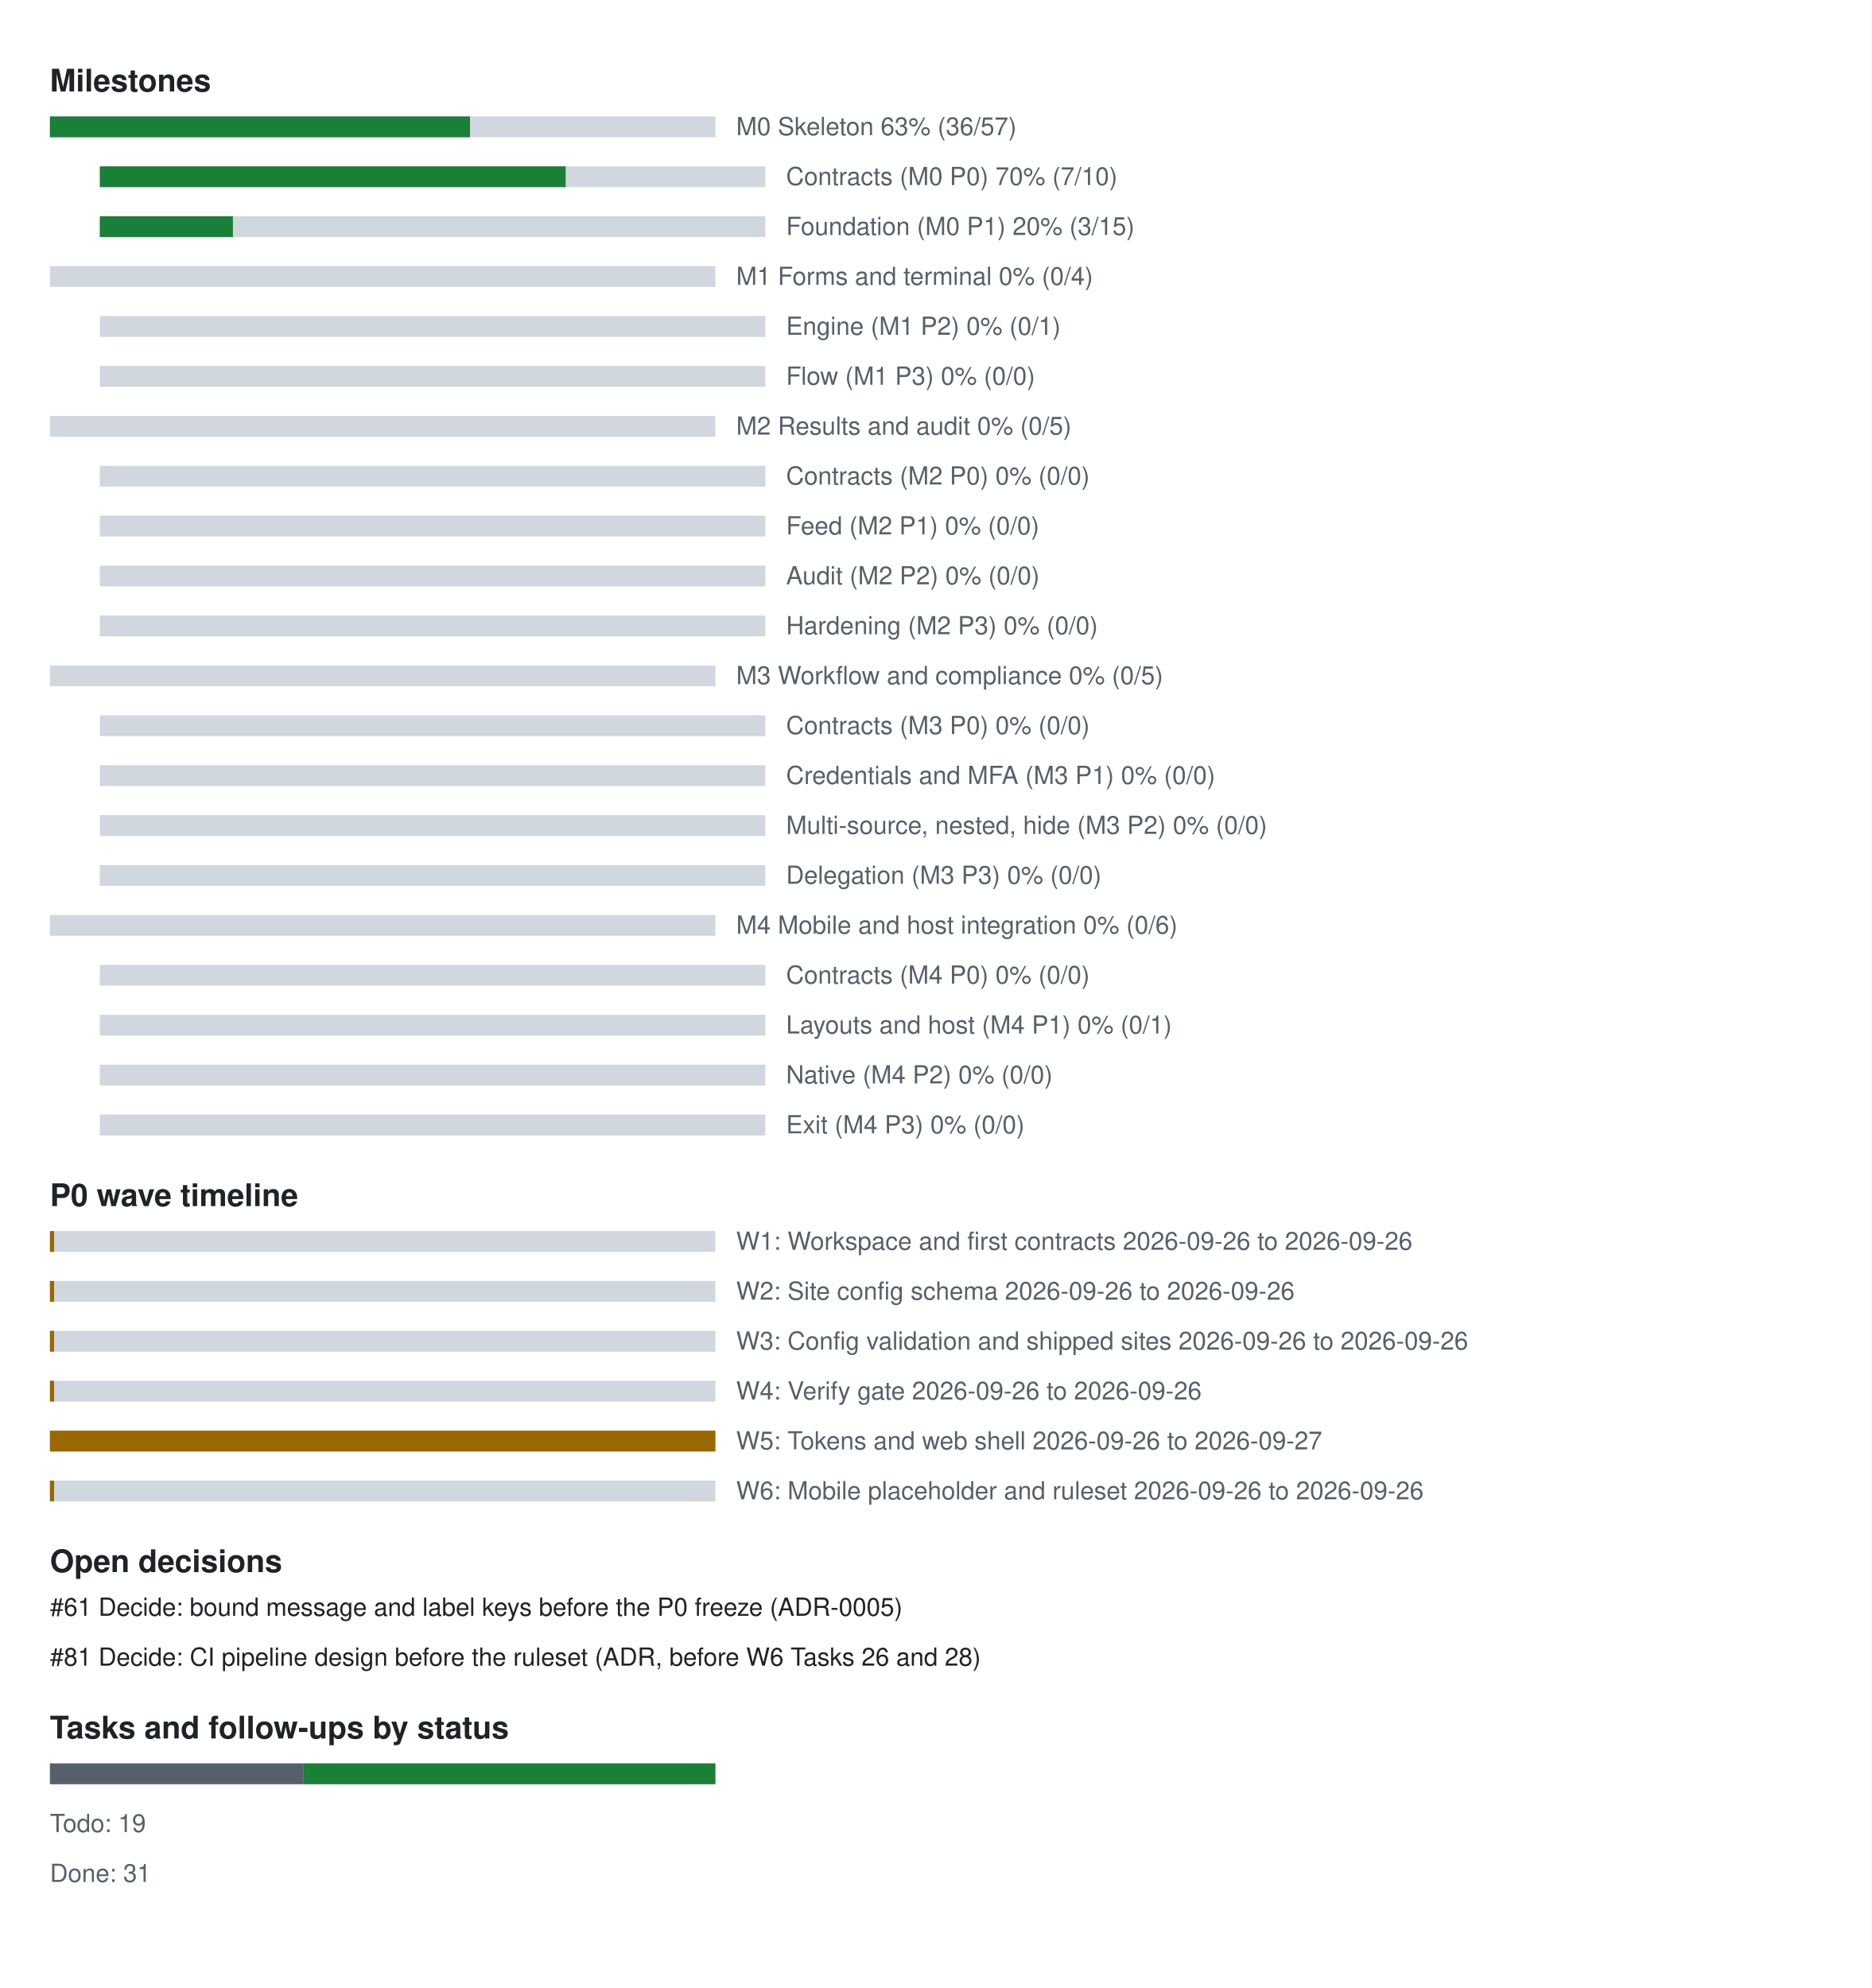
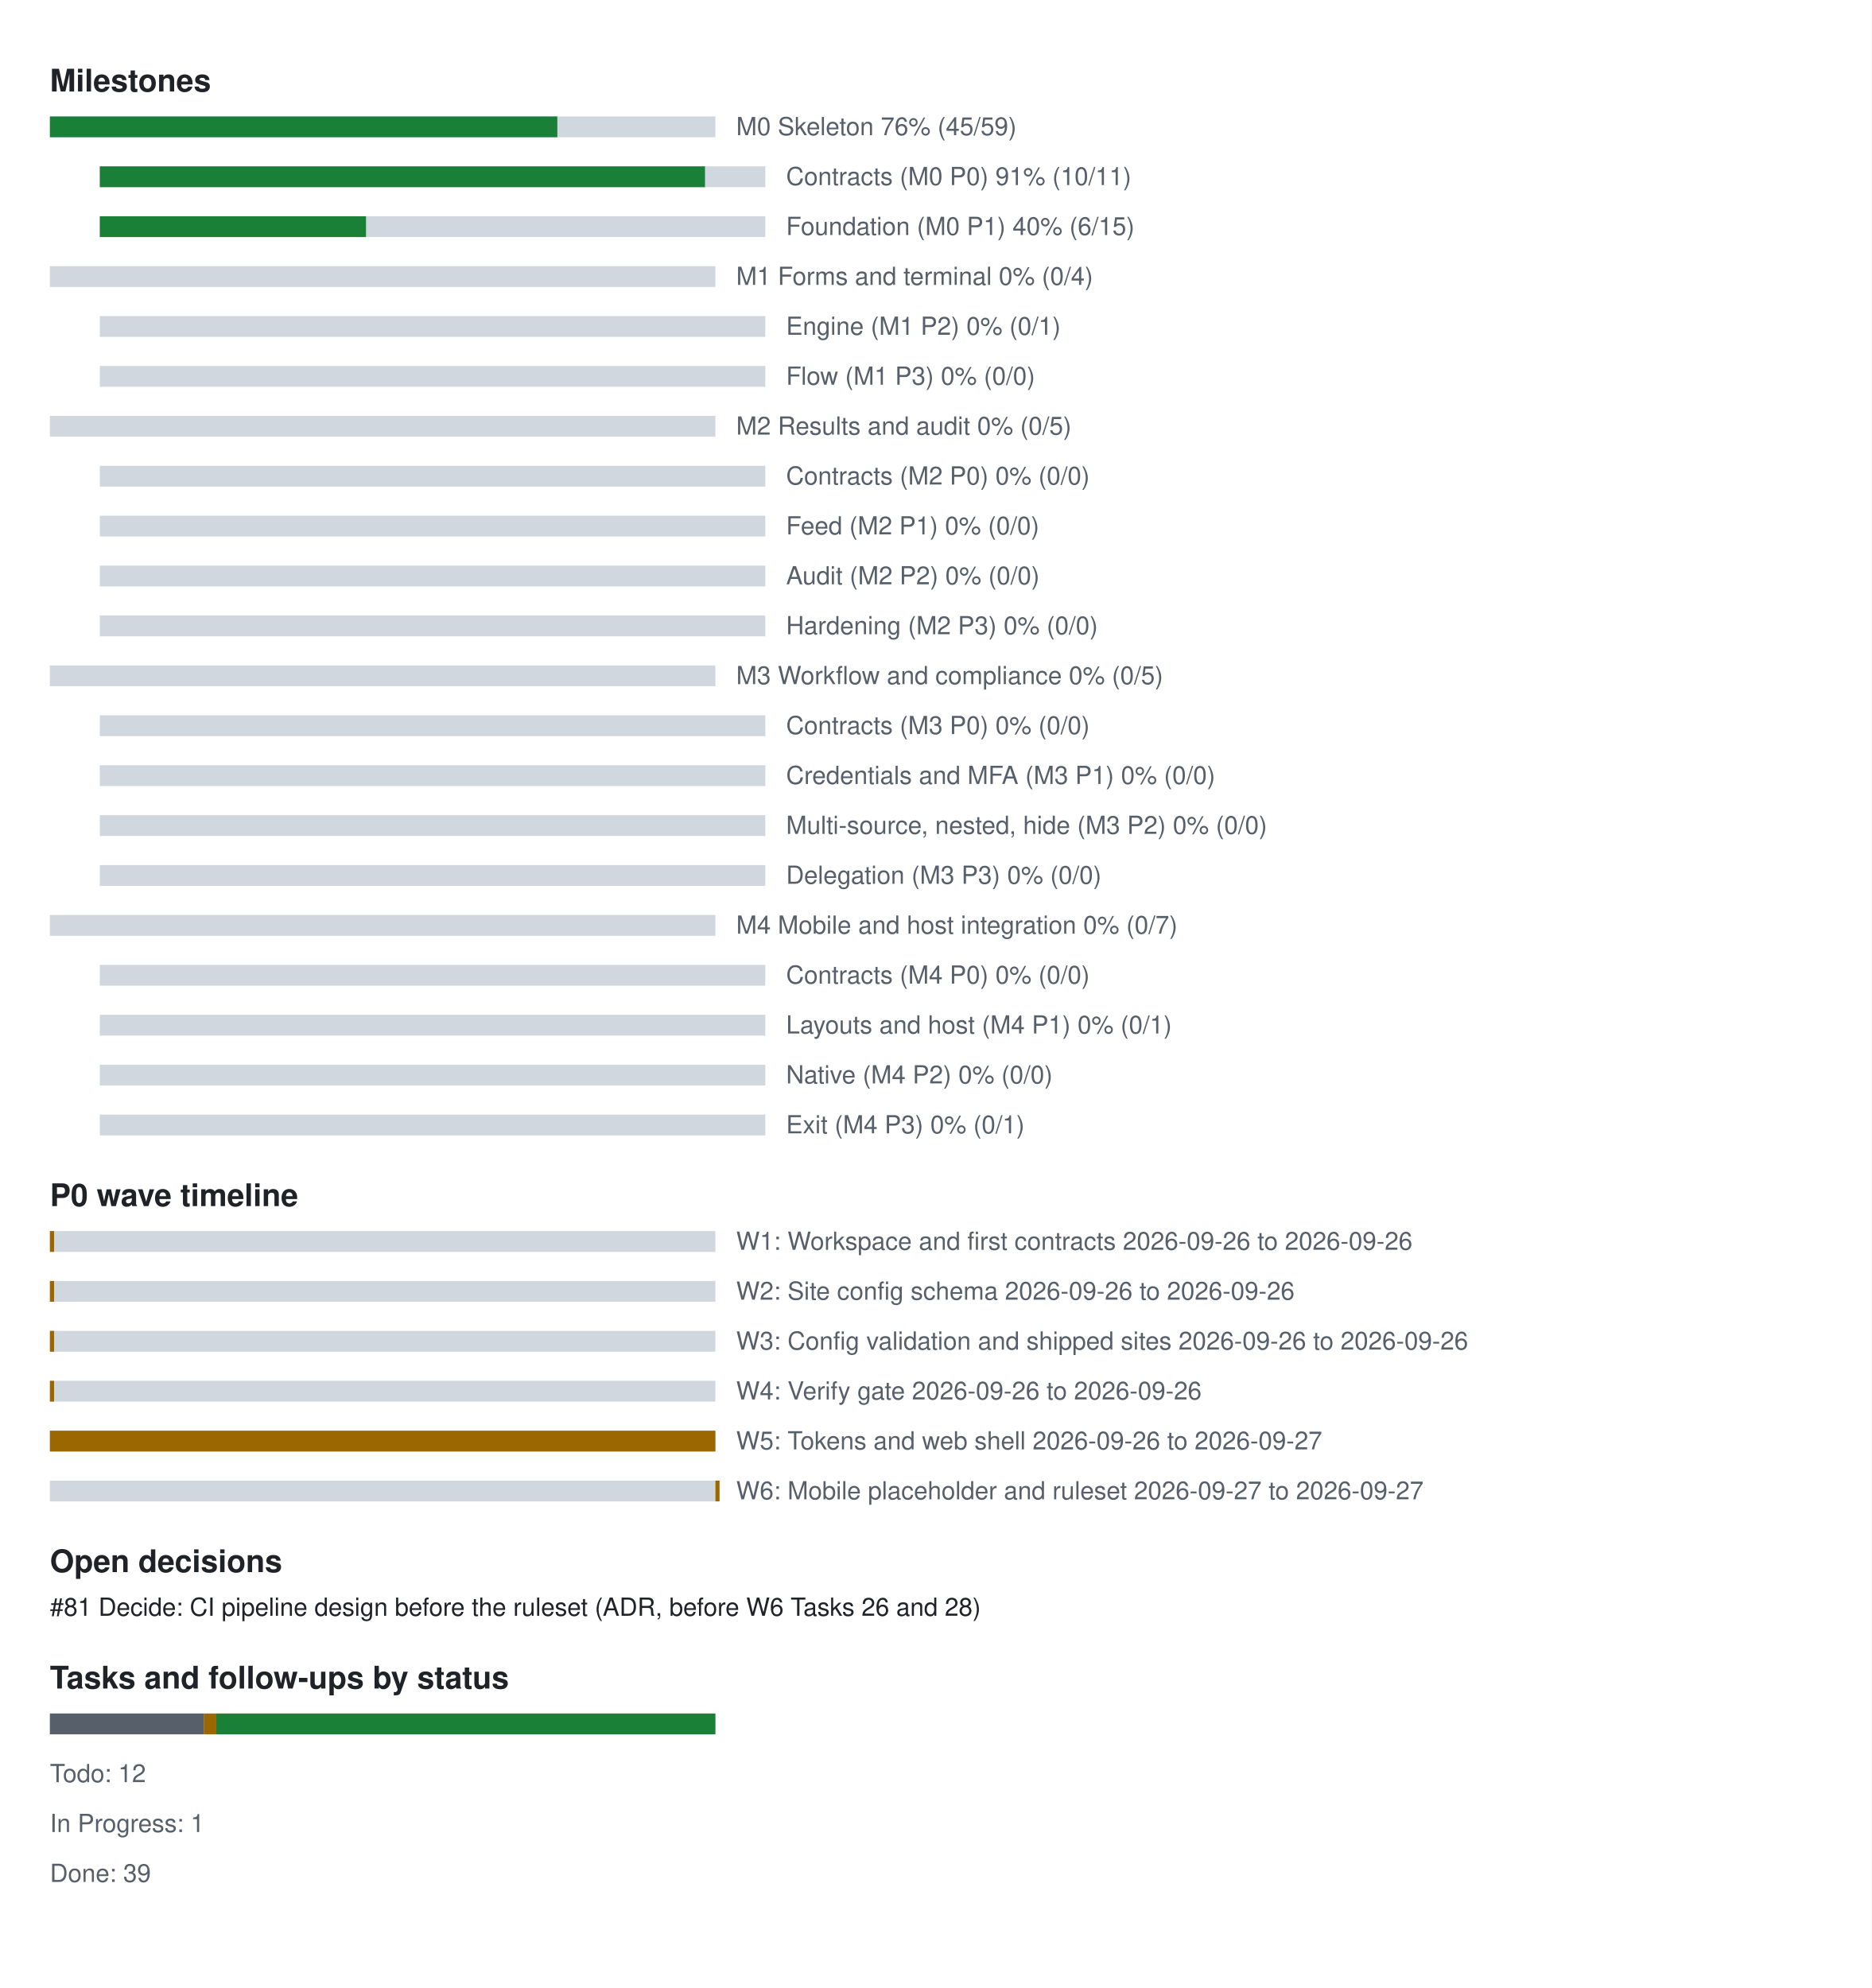
<svg xmlns="http://www.w3.org/2000/svg" role="img" viewBox="0 0 900 956" width="900" height="956" font-family="Helvetica, Arial, sans-serif">
  <rect width="900" height="956" fill="#ffffff" />
  <text x="24" y="44" fill="#1f2328" font-size="15" font-weight="700">Milestones</text>
  <rect x="24" y="56" width="320" height="10" fill="#d0d7de" />
-   <rect x="24" y="56" width="202" height="10" fill="#1a7f37" />
-   <text x="354" y="65" fill="#57606a" font-size="12">M0 Skeleton 63% (36/57)</text>
+   <rect x="24" y="56" width="244" height="10" fill="#1a7f37" />
+   <text x="354" y="65" fill="#57606a" font-size="12">M0 Skeleton 76% (45/59)</text>
  <rect x="48" y="80" width="320" height="10" fill="#d0d7de" />
-   <rect x="48" y="80" width="224" height="10" fill="#1a7f37" />
-   <text x="378" y="89" fill="#57606a" font-size="12">Contracts (M0 P0) 70% (7/10)</text>
+   <rect x="48" y="80" width="291" height="10" fill="#1a7f37" />
+   <text x="378" y="89" fill="#57606a" font-size="12">Contracts (M0 P0) 91% (10/11)</text>
  <rect x="48" y="104" width="320" height="10" fill="#d0d7de" />
-   <rect x="48" y="104" width="64" height="10" fill="#1a7f37" />
-   <text x="378" y="113" fill="#57606a" font-size="12">Foundation (M0 P1) 20% (3/15)</text>
+   <rect x="48" y="104" width="128" height="10" fill="#1a7f37" />
+   <text x="378" y="113" fill="#57606a" font-size="12">Foundation (M0 P1) 40% (6/15)</text>
  <rect x="24" y="128" width="320" height="10" fill="#d0d7de" />
  <text x="354" y="137" fill="#57606a" font-size="12">M1 Forms and terminal 0% (0/4)</text>
  <rect x="48" y="152" width="320" height="10" fill="#d0d7de" />
  <text x="378" y="161" fill="#57606a" font-size="12">Engine (M1 P2) 0% (0/1)</text>
  <rect x="48" y="176" width="320" height="10" fill="#d0d7de" />
  <text x="378" y="185" fill="#57606a" font-size="12">Flow (M1 P3) 0% (0/0)</text>
  <rect x="24" y="200" width="320" height="10" fill="#d0d7de" />
  <text x="354" y="209" fill="#57606a" font-size="12">M2 Results and audit 0% (0/5)</text>
  <rect x="48" y="224" width="320" height="10" fill="#d0d7de" />
  <text x="378" y="233" fill="#57606a" font-size="12">Contracts (M2 P0) 0% (0/0)</text>
  <rect x="48" y="248" width="320" height="10" fill="#d0d7de" />
  <text x="378" y="257" fill="#57606a" font-size="12">Feed (M2 P1) 0% (0/0)</text>
  <rect x="48" y="272" width="320" height="10" fill="#d0d7de" />
  <text x="378" y="281" fill="#57606a" font-size="12">Audit (M2 P2) 0% (0/0)</text>
  <rect x="48" y="296" width="320" height="10" fill="#d0d7de" />
  <text x="378" y="305" fill="#57606a" font-size="12">Hardening (M2 P3) 0% (0/0)</text>
  <rect x="24" y="320" width="320" height="10" fill="#d0d7de" />
  <text x="354" y="329" fill="#57606a" font-size="12">M3 Workflow and compliance 0% (0/5)</text>
  <rect x="48" y="344" width="320" height="10" fill="#d0d7de" />
  <text x="378" y="353" fill="#57606a" font-size="12">Contracts (M3 P0) 0% (0/0)</text>
  <rect x="48" y="368" width="320" height="10" fill="#d0d7de" />
  <text x="378" y="377" fill="#57606a" font-size="12">Credentials and MFA (M3 P1) 0% (0/0)</text>
  <rect x="48" y="392" width="320" height="10" fill="#d0d7de" />
  <text x="378" y="401" fill="#57606a" font-size="12">Multi-source, nested, hide (M3 P2) 0% (0/0)</text>
  <rect x="48" y="416" width="320" height="10" fill="#d0d7de" />
  <text x="378" y="425" fill="#57606a" font-size="12">Delegation (M3 P3) 0% (0/0)</text>
  <rect x="24" y="440" width="320" height="10" fill="#d0d7de" />
-   <text x="354" y="449" fill="#57606a" font-size="12">M4 Mobile and host integration 0% (0/6)</text>
+   <text x="354" y="449" fill="#57606a" font-size="12">M4 Mobile and host integration 0% (0/7)</text>
  <rect x="48" y="464" width="320" height="10" fill="#d0d7de" />
  <text x="378" y="473" fill="#57606a" font-size="12">Contracts (M4 P0) 0% (0/0)</text>
  <rect x="48" y="488" width="320" height="10" fill="#d0d7de" />
  <text x="378" y="497" fill="#57606a" font-size="12">Layouts and host (M4 P1) 0% (0/1)</text>
  <rect x="48" y="512" width="320" height="10" fill="#d0d7de" />
  <text x="378" y="521" fill="#57606a" font-size="12">Native (M4 P2) 0% (0/0)</text>
  <rect x="48" y="536" width="320" height="10" fill="#d0d7de" />
-   <text x="378" y="545" fill="#57606a" font-size="12">Exit (M4 P3) 0% (0/0)</text>
+   <text x="378" y="545" fill="#57606a" font-size="12">Exit (M4 P3) 0% (0/1)</text>
  <text x="24" y="580" fill="#1f2328" font-size="15" font-weight="700">P0 wave timeline</text>
  <rect x="24" y="592" width="320" height="10" fill="#d0d7de" />
  <rect x="24" y="592" width="2" height="10" fill="#9a6700" />
  <text x="354" y="601" fill="#57606a" font-size="12">W1: Workspace and first contracts 2026-09-26 to 2026-09-26</text>
  <rect x="24" y="616" width="320" height="10" fill="#d0d7de" />
  <rect x="24" y="616" width="2" height="10" fill="#9a6700" />
  <text x="354" y="625" fill="#57606a" font-size="12">W2: Site config schema 2026-09-26 to 2026-09-26</text>
  <rect x="24" y="640" width="320" height="10" fill="#d0d7de" />
  <rect x="24" y="640" width="2" height="10" fill="#9a6700" />
  <text x="354" y="649" fill="#57606a" font-size="12">W3: Config validation and shipped sites 2026-09-26 to 2026-09-26</text>
  <rect x="24" y="664" width="320" height="10" fill="#d0d7de" />
  <rect x="24" y="664" width="2" height="10" fill="#9a6700" />
  <text x="354" y="673" fill="#57606a" font-size="12">W4: Verify gate 2026-09-26 to 2026-09-26</text>
  <rect x="24" y="688" width="320" height="10" fill="#d0d7de" />
  <rect x="24" y="688" width="320" height="10" fill="#9a6700" />
  <text x="354" y="697" fill="#57606a" font-size="12">W5: Tokens and web shell 2026-09-26 to 2026-09-27</text>
  <rect x="24" y="712" width="320" height="10" fill="#d0d7de" />
-   <rect x="24" y="712" width="2" height="10" fill="#9a6700" />
-   <text x="354" y="721" fill="#57606a" font-size="12">W6: Mobile placeholder and ruleset 2026-09-26 to 2026-09-26</text>
+   <rect x="344" y="712" width="2" height="10" fill="#9a6700" />
+   <text x="354" y="721" fill="#57606a" font-size="12">W6: Mobile placeholder and ruleset 2026-09-27 to 2026-09-27</text>
  <text x="24" y="756" fill="#1f2328" font-size="15" font-weight="700">Open decisions</text>
-   <text x="24" y="777" fill="#1f2328" font-size="12">#61 Decide: bound message and label keys before the P0 freeze (ADR-0005)</text>
-   <text x="24" y="801" fill="#1f2328" font-size="12">#81 Decide: CI pipeline design before the ruleset (ADR, before W6 Tasks 26 and 28)</text>
-   <text x="24" y="836" fill="#1f2328" font-size="15" font-weight="700">Tasks and follow-ups by status</text>
-   <rect x="24" y="848" width="320" height="10" fill="#d0d7de" />
-   <rect x="24" y="848" width="122" height="10" fill="#57606a" />
-   <rect x="146" y="848" width="198" height="10" fill="#1a7f37" />
-   <text x="24" y="881" fill="#57606a" font-size="12">Todo: 19</text>
-   <text x="24" y="905" fill="#57606a" font-size="12">Done: 31</text>
+   <text x="24" y="777" fill="#1f2328" font-size="12">#81 Decide: CI pipeline design before the ruleset (ADR, before W6 Tasks 26 and 28)</text>
+   <text x="24" y="812" fill="#1f2328" font-size="15" font-weight="700">Tasks and follow-ups by status</text>
+   <rect x="24" y="824" width="320" height="10" fill="#d0d7de" />
+   <rect x="24" y="824" width="74" height="10" fill="#57606a" />
+   <rect x="98" y="824" width="6" height="10" fill="#9a6700" />
+   <rect x="104" y="824" width="240" height="10" fill="#1a7f37" />
+   <text x="24" y="857" fill="#57606a" font-size="12">Todo: 12</text>
+   <text x="24" y="881" fill="#57606a" font-size="12">In Progress: 1</text>
+   <text x="24" y="905" fill="#57606a" font-size="12">Done: 39</text>
</svg>
